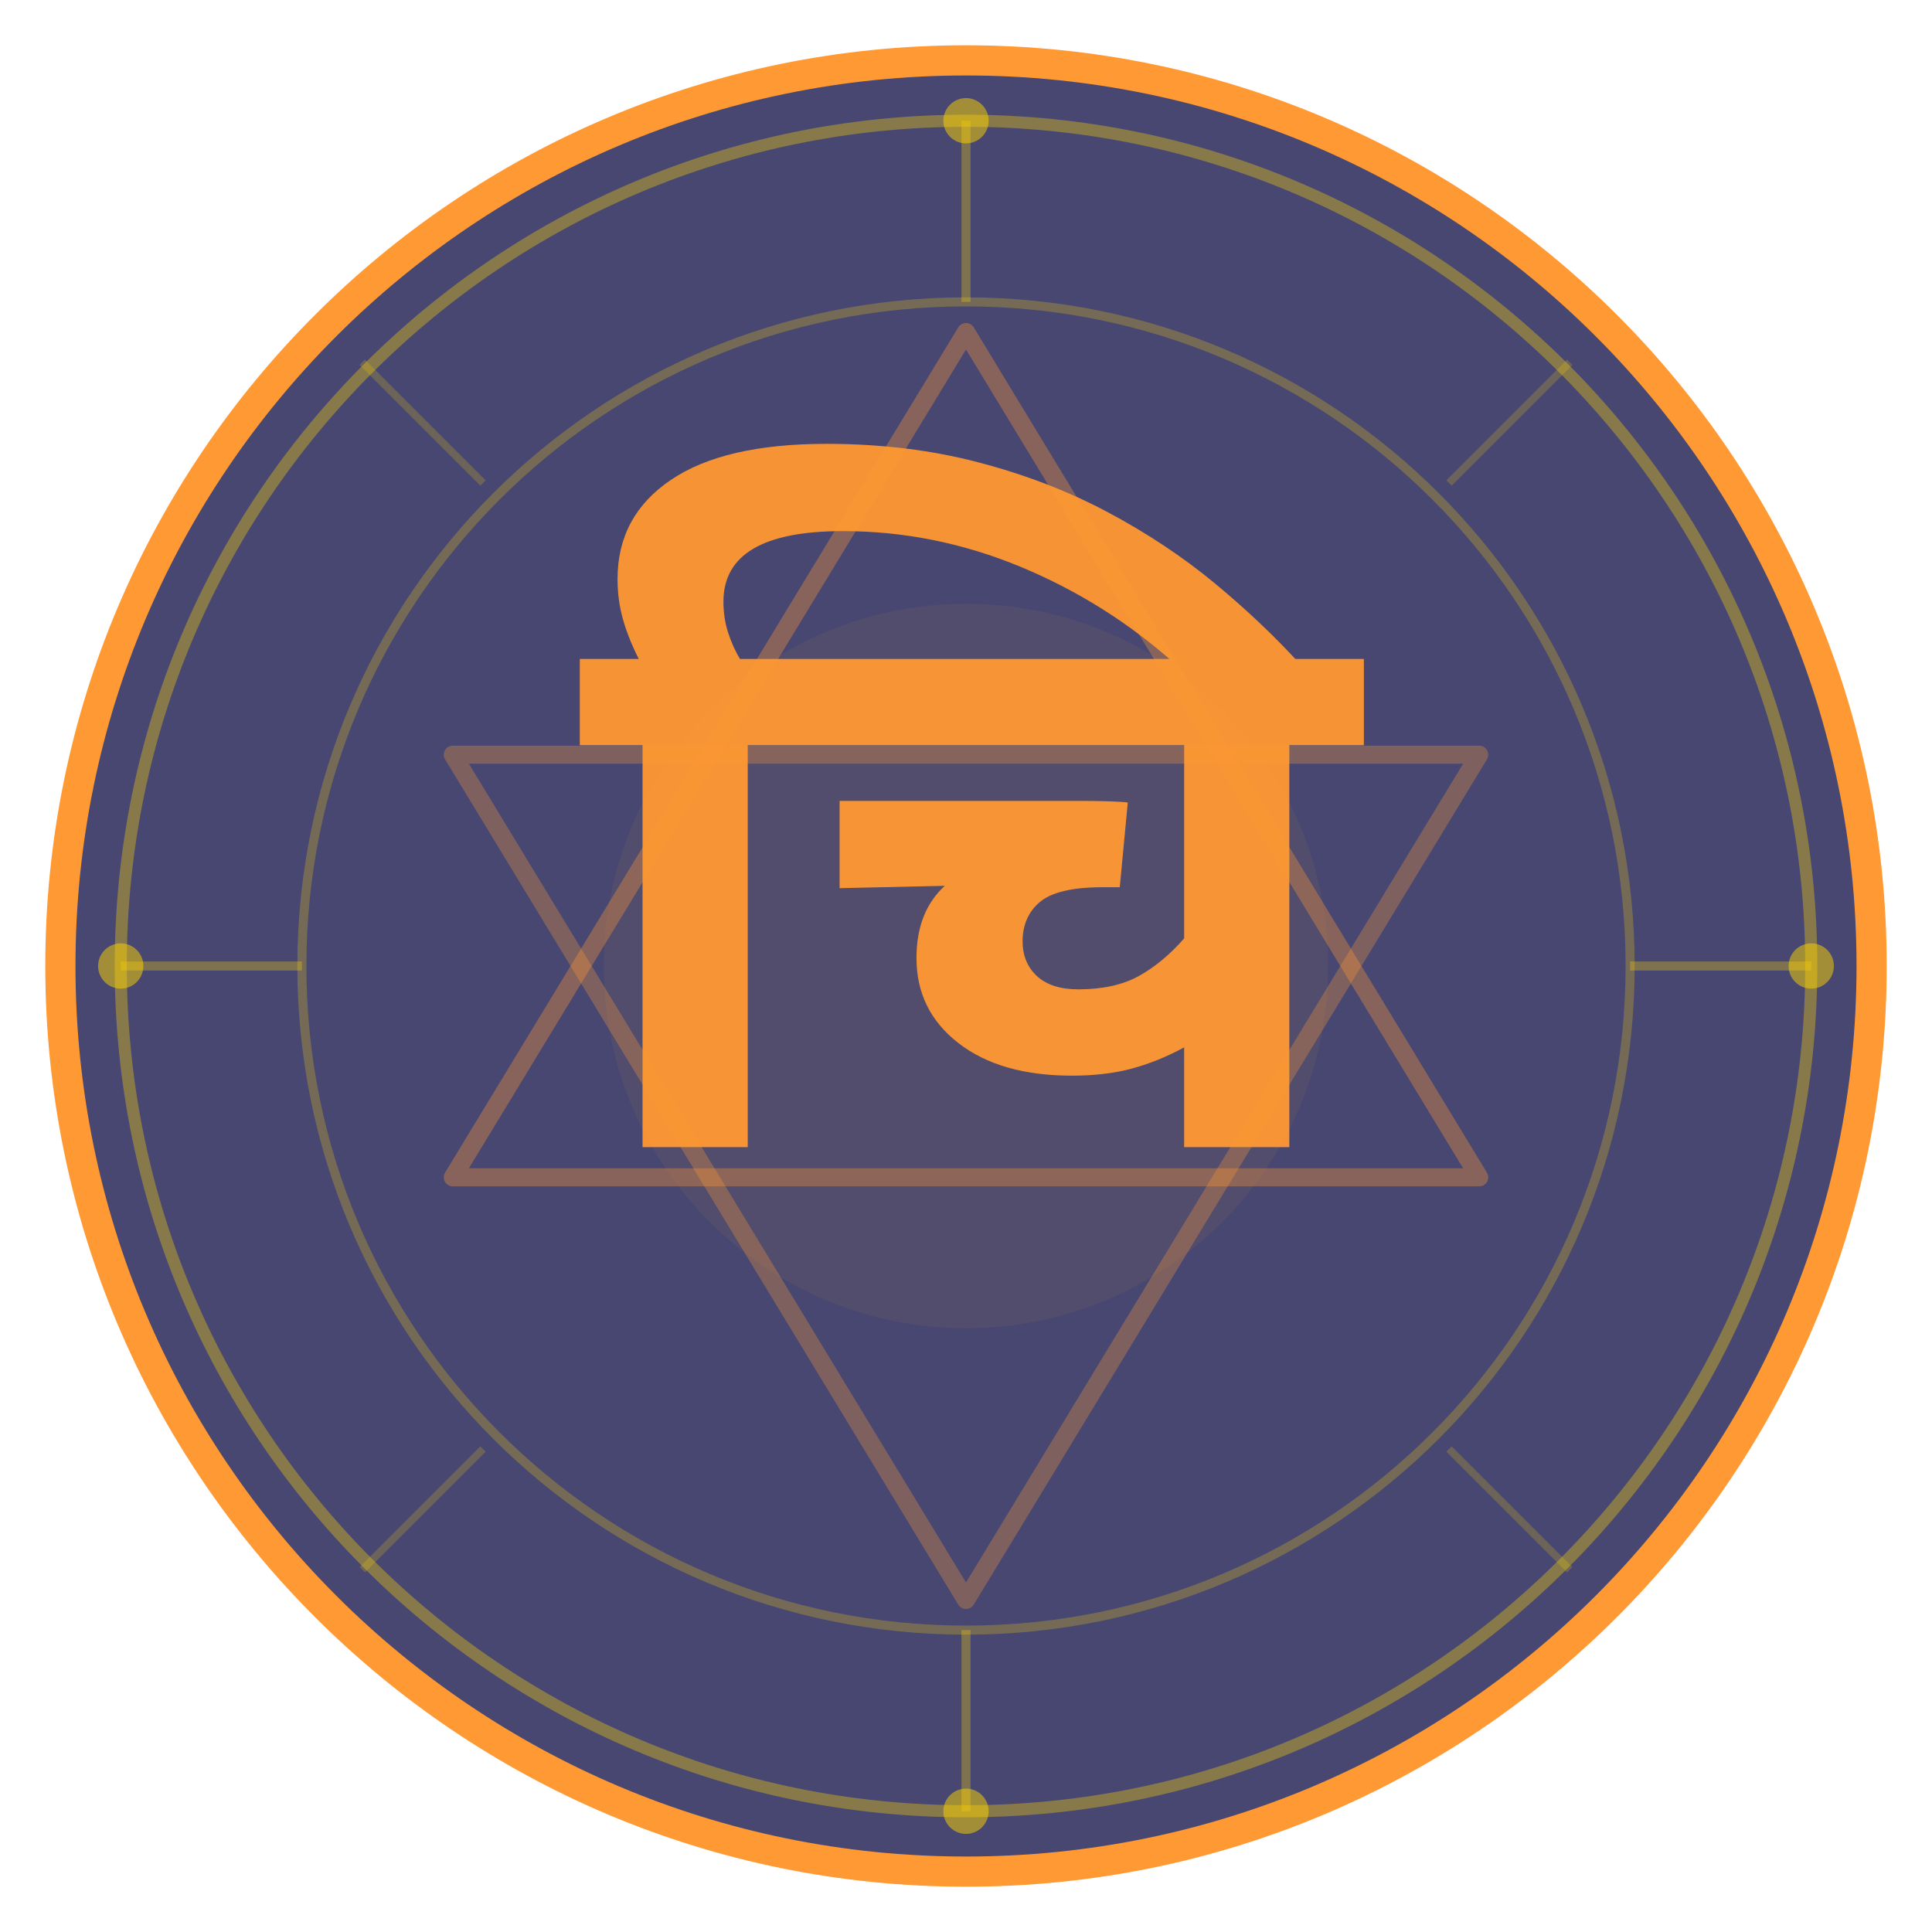
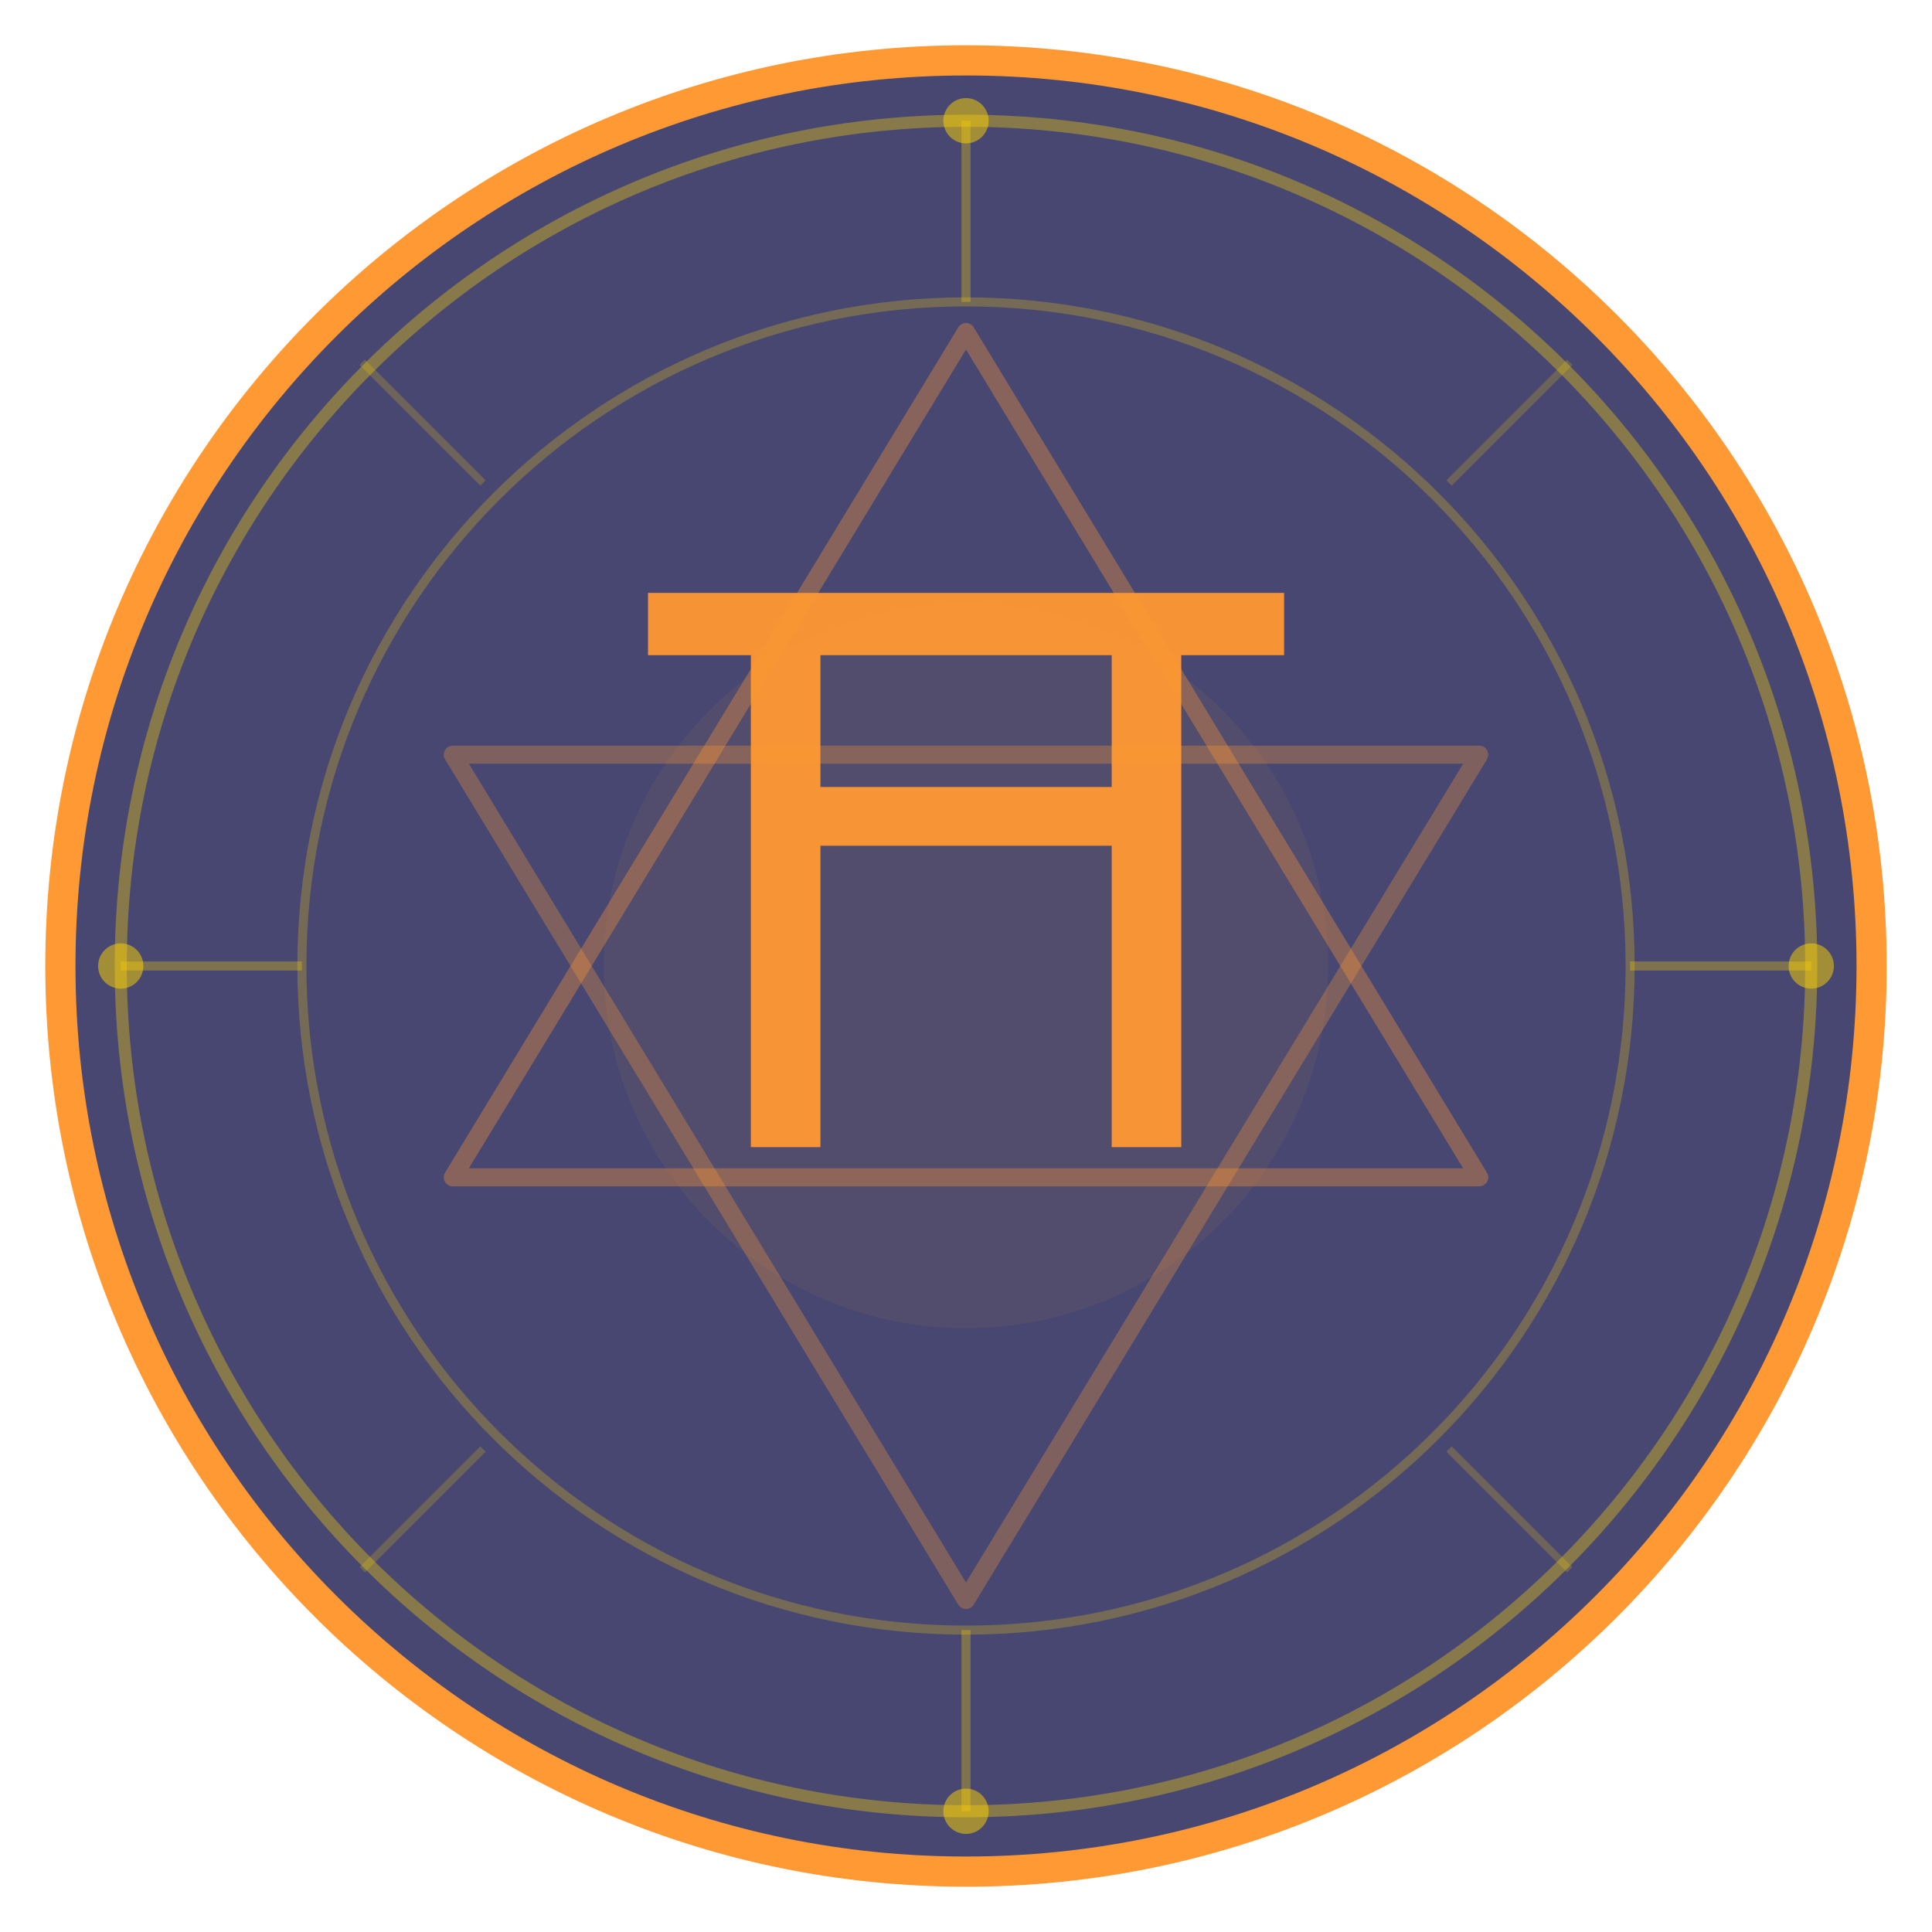
<svg xmlns="http://www.w3.org/2000/svg" viewBox="0 0 128 128" width="128" height="128">
  <circle cx="64" cy="64" r="60" fill="#1A1A4E" fill-opacity="0.80" stroke="#FF9933" stroke-width="2" />
  <circle cx="64" cy="64" r="56" fill="none" stroke="#FFD700" stroke-width="0.8" stroke-opacity="0.35" />
  <circle cx="64" cy="64" r="44" fill="none" stroke="#FFD700" stroke-width="0.6" stroke-opacity="0.25" />
  <line x1="64" y1="8" x2="64" y2="20" stroke="#FFD700" stroke-width="0.6" stroke-opacity="0.3" />
  <line x1="64" y1="108" x2="64" y2="120" stroke="#FFD700" stroke-width="0.6" stroke-opacity="0.3" />
  <line x1="8" y1="64" x2="20" y2="64" stroke="#FFD700" stroke-width="0.6" stroke-opacity="0.3" />
  <line x1="108" y1="64" x2="120" y2="64" stroke="#FFD700" stroke-width="0.6" stroke-opacity="0.3" />
  <line x1="24" y1="24" x2="32" y2="32" stroke="#FFD700" stroke-width="0.5" stroke-opacity="0.2" />
  <line x1="104" y1="24" x2="96" y2="32" stroke="#FFD700" stroke-width="0.5" stroke-opacity="0.2" />
  <line x1="24" y1="104" x2="32" y2="96" stroke="#FFD700" stroke-width="0.5" stroke-opacity="0.2" />
  <line x1="104" y1="104" x2="96" y2="96" stroke="#FFD700" stroke-width="0.5" stroke-opacity="0.2" />
  <circle cx="64" cy="8" r="1.5" fill="#FFD700" fill-opacity="0.5" />
  <circle cx="64" cy="120" r="1.5" fill="#FFD700" fill-opacity="0.5" />
  <circle cx="8" cy="64" r="1.5" fill="#FFD700" fill-opacity="0.5" />
  <circle cx="120" cy="64" r="1.5" fill="#FFD700" fill-opacity="0.5" />
  <polygon points="64,22 98,78 30,78" fill="none" stroke="#FF9933" stroke-width="1.2" stroke-linejoin="round" stroke-opacity="0.35" />
  <polygon points="64,106 30,50 98,50" fill="none" stroke="#FF9933" stroke-width="1.2" stroke-linejoin="round" stroke-opacity="0.30" />
-   <text x="64" y="76" text-anchor="middle" font-family="'Noto Sans Devanagari', 'Devanagari MT', 'Mangal', sans-serif" font-size="52" font-weight="600" fill="#FF9933" fill-opacity="0.95">चि</text>
+   <text x="64" y="76" text-anchor="middle" font-size="48" fill="#FF9933" fill-opacity="0.95">⛩</text>
  <circle cx="64" cy="64" r="24" fill="#FF9933" fill-opacity="0.06" />
</svg>
